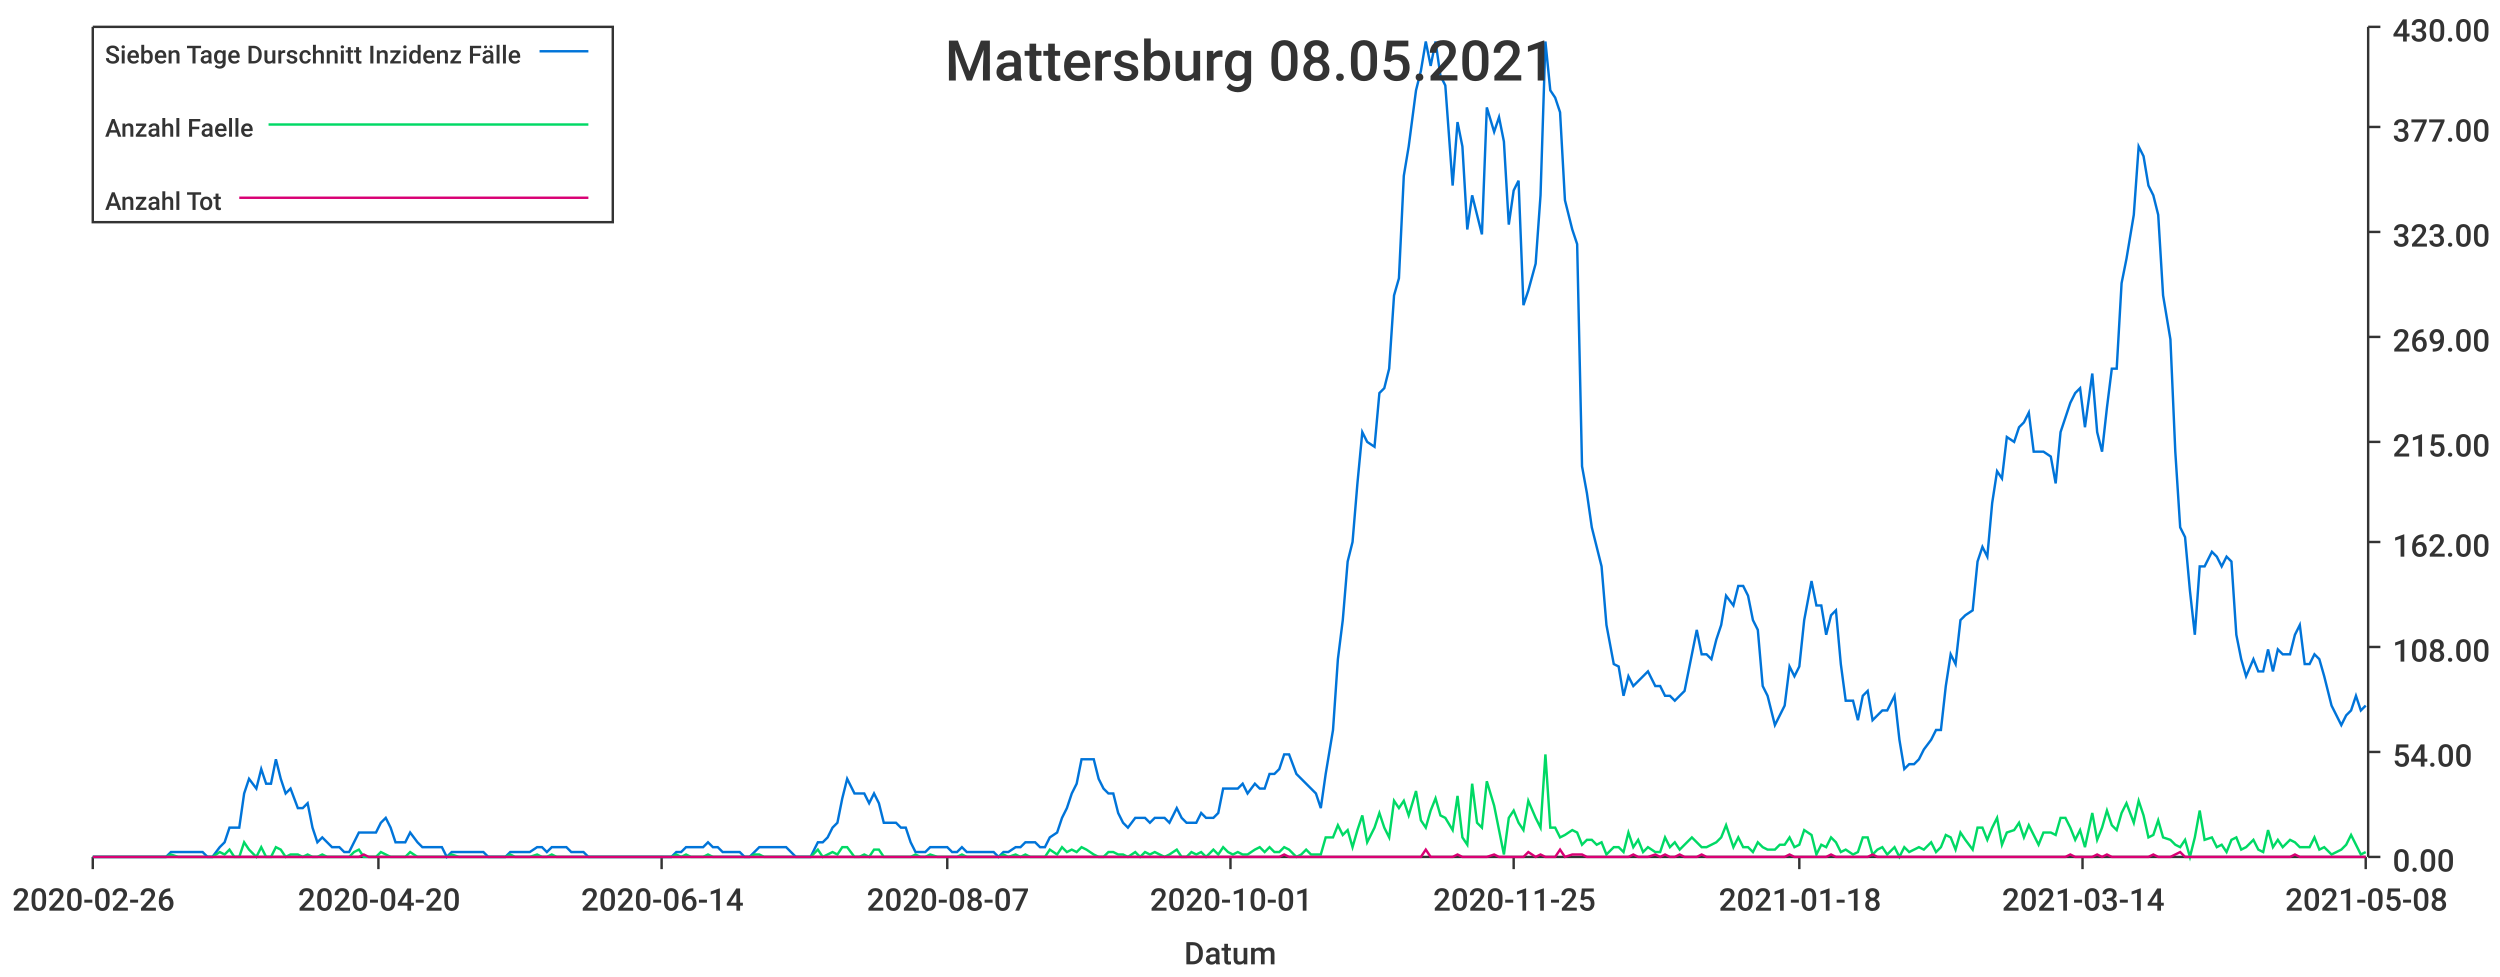
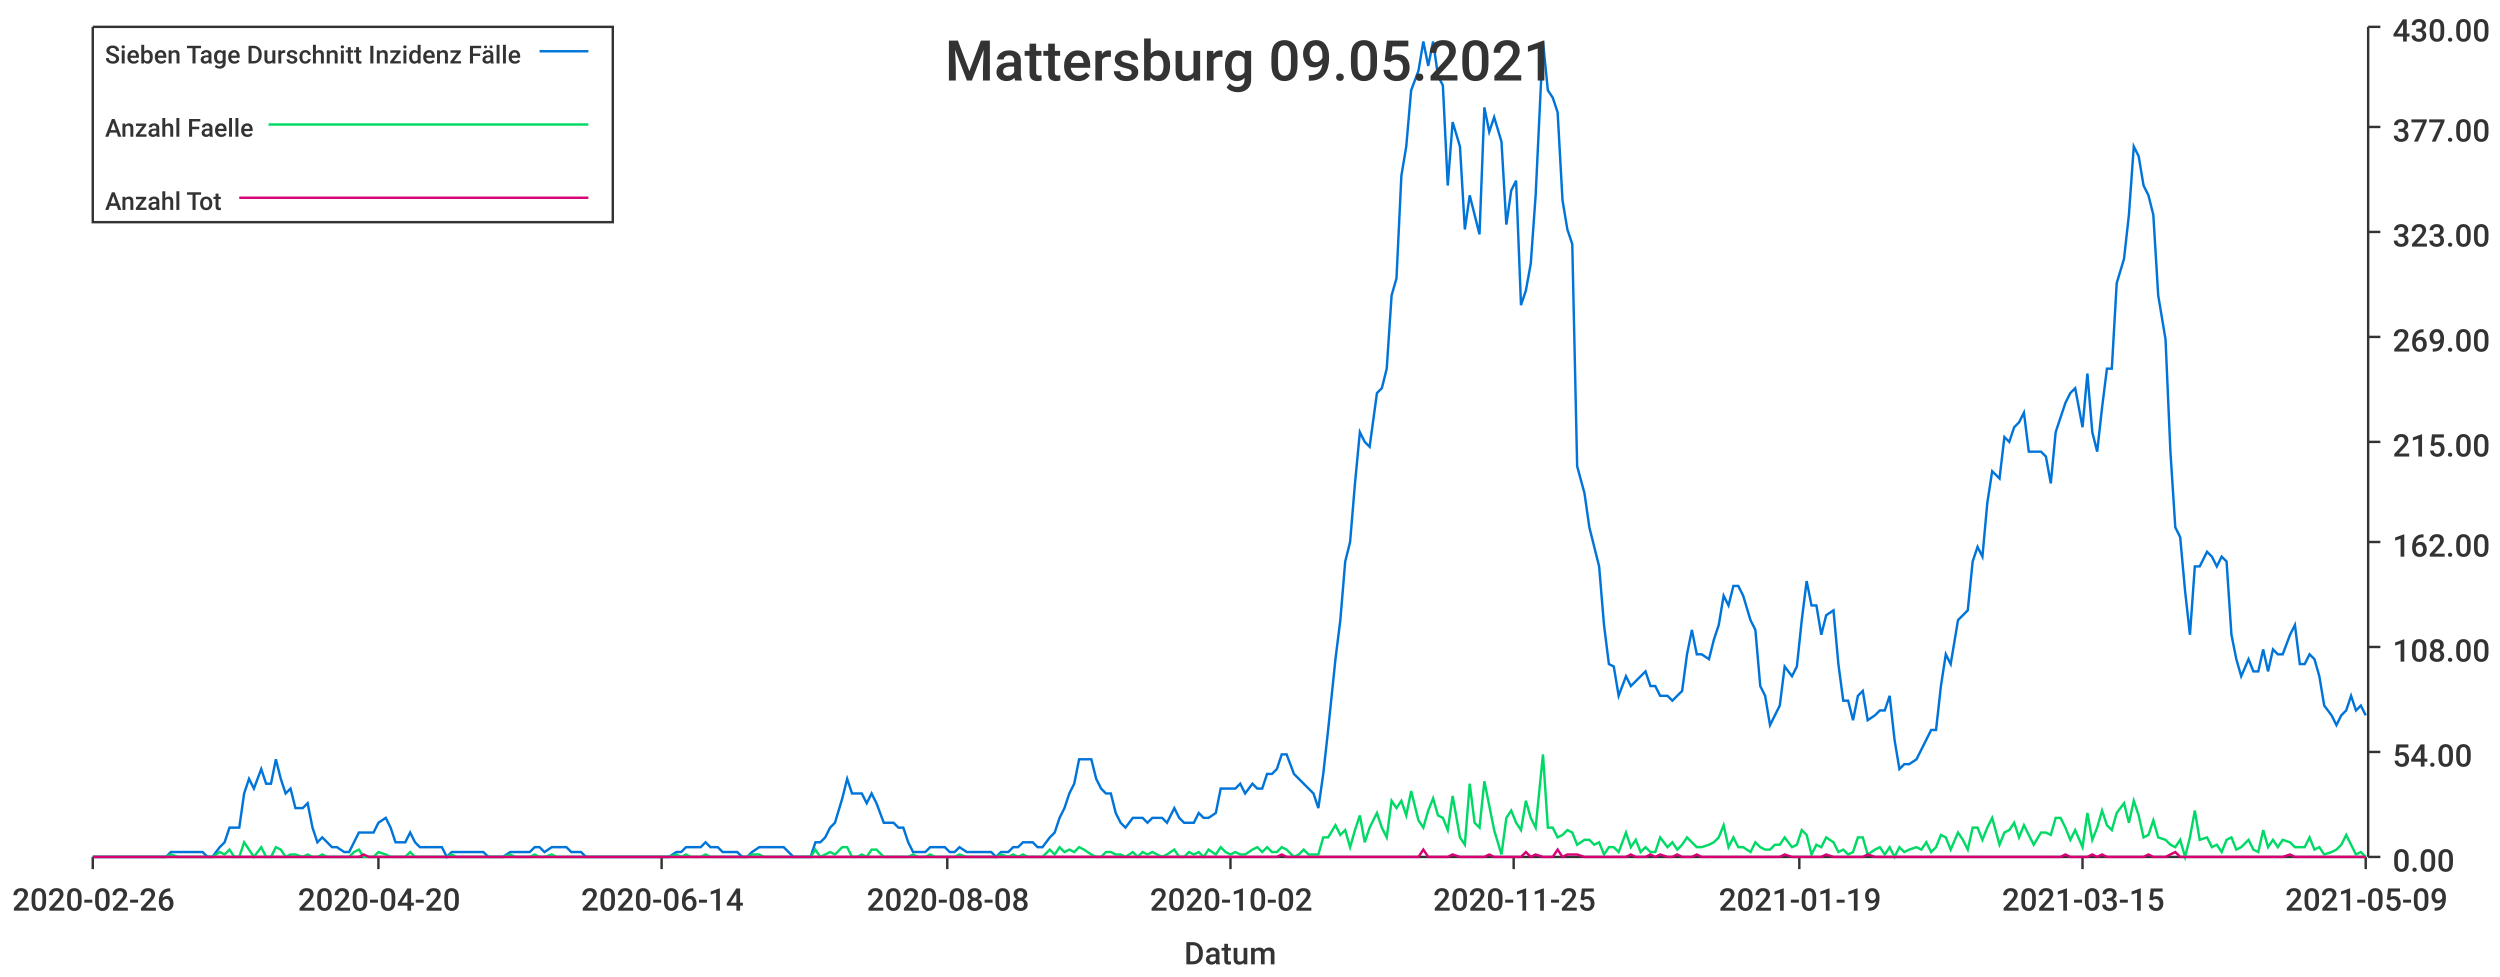
<svg xmlns="http://www.w3.org/2000/svg" width="1024" height="400">\n<path d="M 0 0 L 1024 0 L 1024 400 L 0 400 L 0 0" style="stroke-width:0;stroke:rgba(255,255,255,1.0);fill:rgba(255,255,255,1.0)" />
  <path d="M 38 11 L 969 11 L 969 351 L 38 351 L 38 11" style="stroke-width:0;stroke:rgba(255,255,255,1.0);fill:rgba(255,255,255,1.0)" />
  <path d="M 38 351 L 969 351" style="stroke-width:1;stroke:rgba(51,51,51,1.0);fill:none" />
  <path d="M 38 351 L 38 356" style="stroke-width:1;stroke:rgba(51,51,51,1.0);fill:none" />
  <text x="5" y="373" style="stroke-width:0;stroke:none;fill:rgba(51,51,51,1.0);font-size:12.8px;font-family:'Roboto Medium',sans-serif">2020-02-26</text>
  <path d="M 155 351 L 155 356" style="stroke-width:1;stroke:rgba(51,51,51,1.0);fill:none" />
  <text x="122" y="373" style="stroke-width:0;stroke:none;fill:rgba(51,51,51,1.0);font-size:12.8px;font-family:'Roboto Medium',sans-serif">2020-04-20</text>
  <path d="M 271 351 L 271 356" style="stroke-width:1;stroke:rgba(51,51,51,1.0);fill:none" />
  <text x="238" y="373" style="stroke-width:0;stroke:none;fill:rgba(51,51,51,1.0);font-size:12.8px;font-family:'Roboto Medium',sans-serif">2020-06-14</text>
  <path d="M 388 351 L 388 356" style="stroke-width:1;stroke:rgba(51,51,51,1.0);fill:none" />
-   <text x="355" y="373" style="stroke-width:0;stroke:none;fill:rgba(51,51,51,1.0);font-size:12.8px;font-family:'Roboto Medium',sans-serif">2020-08-07</text>
+   <text x="355" y="373" style="stroke-width:0;stroke:none;fill:rgba(51,51,51,1.0);font-size:12.8px;font-family:'Roboto Medium',sans-serif">2020-08-08</text>
  <path d="M 504 351 L 504 356" style="stroke-width:1;stroke:rgba(51,51,51,1.0);fill:none" />
-   <text x="471" y="373" style="stroke-width:0;stroke:none;fill:rgba(51,51,51,1.0);font-size:12.8px;font-family:'Roboto Medium',sans-serif">2020-10-01</text>
+   <text x="471" y="373" style="stroke-width:0;stroke:none;fill:rgba(51,51,51,1.0);font-size:12.8px;font-family:'Roboto Medium',sans-serif">2020-10-02</text>
  <path d="M 620 351 L 620 356" style="stroke-width:1;stroke:rgba(51,51,51,1.0);fill:none" />
  <text x="587" y="373" style="stroke-width:0;stroke:none;fill:rgba(51,51,51,1.0);font-size:12.8px;font-family:'Roboto Medium',sans-serif">2020-11-25</text>
  <path d="M 737 351 L 737 356" style="stroke-width:1;stroke:rgba(51,51,51,1.0);fill:none" />
-   <text x="704" y="373" style="stroke-width:0;stroke:none;fill:rgba(51,51,51,1.0);font-size:12.8px;font-family:'Roboto Medium',sans-serif">2021-01-18</text>
+   <text x="704" y="373" style="stroke-width:0;stroke:none;fill:rgba(51,51,51,1.0);font-size:12.8px;font-family:'Roboto Medium',sans-serif">2021-01-19</text>
  <path d="M 853 351 L 853 356" style="stroke-width:1;stroke:rgba(51,51,51,1.0);fill:none" />
-   <text x="820" y="373" style="stroke-width:0;stroke:none;fill:rgba(51,51,51,1.0);font-size:12.8px;font-family:'Roboto Medium',sans-serif">2021-03-14</text>
+   <text x="820" y="373" style="stroke-width:0;stroke:none;fill:rgba(51,51,51,1.0);font-size:12.8px;font-family:'Roboto Medium',sans-serif">2021-03-15</text>
  <path d="M 969 351 L 969 356" style="stroke-width:1;stroke:rgba(51,51,51,1.0);fill:none" />
-   <text x="936" y="373" style="stroke-width:0;stroke:none;fill:rgba(51,51,51,1.0);font-size:12.8px;font-family:'Roboto Medium',sans-serif">2021-05-08</text>
+   <text x="936" y="373" style="stroke-width:0;stroke:none;fill:rgba(51,51,51,1.0);font-size:12.8px;font-family:'Roboto Medium',sans-serif">2021-05-09</text>
  <text x="485" y="395" style="stroke-width:0;stroke:none;fill:rgba(51,51,51,1.0);font-size:12.8px;font-family:'Roboto Medium',sans-serif">Datum</text>
  <path d="M 970 351 L 970 11" style="stroke-width:1;stroke:rgba(51,51,51,1.0);fill:none" />
  <path d="M 970 351 L 975 351" style="stroke-width:1;stroke:rgba(51,51,51,1.0);fill:none" />
  <text x="980" y="357" style="stroke-width:0;stroke:none;fill:rgba(51,51,51,1.0);font-size:12.8px;font-family:'Roboto Medium',sans-serif">0.00</text>
  <path d="M 970 308 L 975 308" style="stroke-width:1;stroke:rgba(51,51,51,1.0);fill:none" />
  <text x="980" y="314" style="stroke-width:0;stroke:none;fill:rgba(51,51,51,1.0);font-size:12.8px;font-family:'Roboto Medium',sans-serif">54.00</text>
  <path d="M 970 265 L 975 265" style="stroke-width:1;stroke:rgba(51,51,51,1.0);fill:none" />
  <text x="980" y="271" style="stroke-width:0;stroke:none;fill:rgba(51,51,51,1.0);font-size:12.8px;font-family:'Roboto Medium',sans-serif">108.00</text>
  <path d="M 970 222 L 975 222" style="stroke-width:1;stroke:rgba(51,51,51,1.0);fill:none" />
  <text x="980" y="228" style="stroke-width:0;stroke:none;fill:rgba(51,51,51,1.0);font-size:12.8px;font-family:'Roboto Medium',sans-serif">162.00</text>
  <path d="M 970 181 L 975 181" style="stroke-width:1;stroke:rgba(51,51,51,1.0);fill:none" />
  <text x="980" y="187" style="stroke-width:0;stroke:none;fill:rgba(51,51,51,1.0);font-size:12.8px;font-family:'Roboto Medium',sans-serif">215.00</text>
  <path d="M 970 138 L 975 138" style="stroke-width:1;stroke:rgba(51,51,51,1.0);fill:none" />
  <text x="980" y="144" style="stroke-width:0;stroke:none;fill:rgba(51,51,51,1.0);font-size:12.8px;font-family:'Roboto Medium',sans-serif">269.00</text>
  <path d="M 970 95 L 975 95" style="stroke-width:1;stroke:rgba(51,51,51,1.0);fill:none" />
  <text x="980" y="101" style="stroke-width:0;stroke:none;fill:rgba(51,51,51,1.0);font-size:12.8px;font-family:'Roboto Medium',sans-serif">323.00</text>
  <path d="M 970 52 L 975 52" style="stroke-width:1;stroke:rgba(51,51,51,1.0);fill:none" />
  <text x="980" y="58" style="stroke-width:0;stroke:none;fill:rgba(51,51,51,1.0);font-size:12.8px;font-family:'Roboto Medium',sans-serif">377.00</text>
  <path d="M 970 11 L 975 11" style="stroke-width:1;stroke:rgba(51,51,51,1.0);fill:none" />
  <text x="980" y="17" style="stroke-width:0;stroke:none;fill:rgba(51,51,51,1.0);font-size:12.8px;font-family:'Roboto Medium',sans-serif">430.00</text>
-   <path d="M 38 351 L 41 351 L 43 351 L 45 351 L 47 351 L 49 351 L 51 351 L 53 351 L 56 351 L 58 351 L 60 351 L 62 351 L 64 351 L 66 351 L 68 351 L 70 349 L 73 349 L 75 349 L 77 349 L 79 349 L 81 349 L 83 349 L 85 351 L 87 351 L 90 347 L 92 345 L 94 339 L 96 339 L 98 339 L 100 325 L 102 319 L 105 323 L 107 315 L 109 321 L 111 321 L 113 311 L 115 319 L 117 325 L 119 323 L 122 331 L 124 331 L 126 329 L 128 339 L 130 345 L 132 343 L 134 345 L 136 347 L 139 347 L 141 349 L 143 349 L 145 345 L 147 341 L 149 341 L 151 341 L 154 341 L 156 337 L 158 335 L 160 339 L 162 345 L 164 345 L 166 345 L 168 341 L 171 345 L 173 347 L 175 347 L 177 347 L 179 347 L 181 347 L 183 351 L 185 349 L 188 349 L 190 349 L 192 349 L 194 349 L 196 349 L 198 349 L 200 351 L 203 351 L 205 351 L 207 351 L 209 349 L 211 349 L 213 349 L 215 349 L 217 349 L 220 347 L 222 347 L 224 349 L 226 347 L 228 347 L 230 347 L 232 347 L 234 349 L 237 349 L 239 349 L 241 351 L 243 351 L 245 351 L 247 351 L 249 351 L 252 351 L 254 351 L 256 351 L 258 351 L 260 351 L 262 351 L 264 351 L 266 351 L 269 351 L 271 351 L 273 351 L 275 351 L 277 349 L 279 349 L 281 347 L 283 347 L 286 347 L 288 347 L 290 345 L 292 347 L 294 347 L 296 349 L 298 349 L 301 349 L 303 349 L 305 351 L 307 351 L 309 349 L 311 347 L 313 347 L 315 347 L 318 347 L 320 347 L 322 347 L 324 349 L 326 351 L 328 351 L 330 351 L 332 351 L 335 345 L 337 345 L 339 343 L 341 339 L 343 337 L 345 327 L 347 319 L 350 325 L 352 325 L 354 325 L 356 329 L 358 325 L 360 329 L 362 337 L 364 337 L 367 337 L 369 339 L 371 339 L 373 345 L 375 349 L 377 349 L 379 349 L 381 347 L 384 347 L 386 347 L 388 347 L 390 349 L 392 349 L 394 347 L 396 349 L 399 349 L 401 349 L 403 349 L 405 349 L 407 349 L 409 351 L 411 349 L 413 349 L 416 347 L 418 347 L 420 345 L 422 345 L 424 345 L 426 347 L 428 347 L 430 343 L 433 341 L 435 335 L 437 331 L 439 325 L 441 321 L 443 311 L 445 311 L 448 311 L 450 319 L 452 323 L 454 325 L 456 325 L 458 333 L 460 337 L 462 339 L 465 335 L 467 335 L 469 335 L 471 337 L 473 335 L 475 335 L 477 335 L 479 337 L 482 331 L 484 335 L 486 337 L 488 337 L 490 337 L 492 333 L 494 335 L 497 335 L 499 333 L 501 323 L 503 323 L 505 323 L 507 323 L 509 321 L 511 325 L 514 321 L 516 323 L 518 323 L 520 317 L 522 317 L 524 315 L 526 309 L 528 309 L 531 317 L 533 319 L 535 321 L 537 323 L 539 325 L 541 331 L 543 317 L 546 299 L 548 270 L 550 254 L 552 230 L 554 222 L 556 198 L 558 177 L 560 181 L 563 183 L 565 161 L 567 159 L 569 151 L 571 121 L 573 114 L 575 72 L 577 60 L 580 37 L 582 29 L 584 17 L 586 27 L 588 17 L 590 31 L 592 35 L 595 76 L 597 50 L 599 60 L 601 94 L 603 80 L 605 88 L 607 96 L 609 44 L 612 54 L 614 48 L 616 58 L 618 92 L 620 78 L 622 74 L 624 125 L 626 119 L 629 108 L 631 80 L 633 17 L 635 37 L 637 40 L 639 46 L 641 82 L 644 94 L 646 100 L 648 191 L 650 202 L 652 216 L 654 224 L 656 232 L 658 256 L 661 272 L 663 273 L 665 285 L 667 277 L 669 281 L 671 279 L 673 277 L 675 275 L 678 281 L 680 281 L 682 285 L 684 285 L 686 287 L 688 285 L 690 283 L 693 268 L 695 258 L 697 268 L 699 268 L 701 270 L 703 262 L 705 256 L 707 244 L 710 248 L 712 240 L 714 240 L 716 244 L 718 254 L 720 258 L 722 281 L 724 285 L 727 297 L 729 293 L 731 289 L 733 273 L 735 277 L 737 273 L 739 254 L 742 238 L 744 248 L 746 248 L 748 260 L 750 252 L 752 250 L 754 272 L 756 287 L 759 287 L 761 295 L 763 285 L 765 283 L 767 295 L 769 293 L 771 291 L 773 291 L 776 285 L 778 303 L 780 315 L 782 313 L 784 313 L 786 311 L 788 307 L 791 303 L 793 299 L 795 299 L 797 281 L 799 268 L 801 272 L 803 254 L 805 252 L 808 250 L 810 230 L 812 224 L 814 228 L 816 206 L 818 193 L 820 196 L 822 179 L 825 181 L 827 175 L 829 173 L 831 169 L 833 185 L 835 185 L 837 185 L 840 187 L 842 198 L 844 177 L 846 171 L 848 165 L 850 161 L 852 159 L 854 175 L 857 153 L 859 177 L 861 185 L 863 167 L 865 151 L 867 151 L 869 116 L 871 106 L 874 88 L 876 60 L 878 64 L 880 76 L 882 80 L 884 88 L 886 121 L 889 139 L 891 185 L 893 216 L 895 220 L 897 242 L 899 260 L 901 232 L 903 232 L 906 226 L 908 228 L 910 232 L 912 228 L 914 230 L 916 260 L 918 270 L 920 277 L 923 270 L 925 275 L 927 275 L 929 266 L 931 275 L 933 266 L 935 268 L 938 268 L 940 260 L 942 256 L 944 272 L 946 272 L 948 268 L 950 270 L 952 277 L 955 289 L 957 293 L 959 297 L 961 293 L 963 291 L 965 285 L 967 291 L 969 289" style="stroke-width:1;stroke:rgba(0,116,217,1.0);fill:none" />
-   <path d="M 38 351 L 41 351 L 43 351 L 45 351 L 47 351 L 49 351 L 51 351 L 53 351 L 56 351 L 58 351 L 60 351 L 62 351 L 64 351 L 66 351 L 68 351 L 70 350 L 73 351 L 75 351 L 77 351 L 79 351 L 81 351 L 83 351 L 85 351 L 87 351 L 90 349 L 92 350 L 94 348 L 96 351 L 98 351 L 100 345 L 102 348 L 105 351 L 107 347 L 109 351 L 111 351 L 113 347 L 115 348 L 117 351 L 119 350 L 122 350 L 124 351 L 126 350 L 128 351 L 130 351 L 132 350 L 134 351 L 136 351 L 139 351 L 141 351 L 143 351 L 145 349 L 147 348 L 149 351 L 151 351 L 154 351 L 156 349 L 158 350 L 160 351 L 162 351 L 164 351 L 166 351 L 168 349 L 171 351 L 173 351 L 175 351 L 177 351 L 179 351 L 181 351 L 183 351 L 185 350 L 188 351 L 190 351 L 192 351 L 194 351 L 196 351 L 198 351 L 200 351 L 203 351 L 205 351 L 207 351 L 209 350 L 211 351 L 213 351 L 215 351 L 217 351 L 220 350 L 222 351 L 224 351 L 226 350 L 228 351 L 230 351 L 232 351 L 234 351 L 237 351 L 239 351 L 241 351 L 243 351 L 245 351 L 247 351 L 249 351 L 252 351 L 254 351 L 256 351 L 258 351 L 260 351 L 262 351 L 264 351 L 266 351 L 269 351 L 271 351 L 273 351 L 275 351 L 277 350 L 279 351 L 281 350 L 283 351 L 286 351 L 288 351 L 290 350 L 292 351 L 294 351 L 296 351 L 298 351 L 301 351 L 303 351 L 305 351 L 307 351 L 309 350 L 311 350 L 313 351 L 315 351 L 318 351 L 320 351 L 322 351 L 324 351 L 326 351 L 328 351 L 330 351 L 332 351 L 335 348 L 337 351 L 339 350 L 341 349 L 343 350 L 345 347 L 347 347 L 350 351 L 352 351 L 354 350 L 356 351 L 358 348 L 360 348 L 362 351 L 364 351 L 367 351 L 369 351 L 371 351 L 373 351 L 375 350 L 377 351 L 379 351 L 381 350 L 384 351 L 386 351 L 388 351 L 390 351 L 392 351 L 394 350 L 396 351 L 399 351 L 401 351 L 403 351 L 405 351 L 407 351 L 409 351 L 411 350 L 413 351 L 416 350 L 418 351 L 420 350 L 422 351 L 424 351 L 426 351 L 428 351 L 430 348 L 433 350 L 435 347 L 437 349 L 439 348 L 441 349 L 443 347 L 445 348 L 448 350 L 450 351 L 452 351 L 454 349 L 456 349 L 458 350 L 460 350 L 462 351 L 465 349 L 467 351 L 469 349 L 471 350 L 473 349 L 475 350 L 477 351 L 479 350 L 482 348 L 484 351 L 486 351 L 488 349 L 490 350 L 492 349 L 494 351 L 497 348 L 499 350 L 501 347 L 503 349 L 505 350 L 507 349 L 509 350 L 511 350 L 514 348 L 516 347 L 518 349 L 520 347 L 522 349 L 524 349 L 526 347 L 528 348 L 531 351 L 533 350 L 535 348 L 537 350 L 539 350 L 541 350 L 543 343 L 546 343 L 548 338 L 550 342 L 552 340 L 554 347 L 556 340 L 558 334 L 560 345 L 563 339 L 565 333 L 567 339 L 569 343 L 571 328 L 573 331 L 575 328 L 577 334 L 580 324 L 582 336 L 584 339 L 586 332 L 588 327 L 590 334 L 592 335 L 595 340 L 597 326 L 599 343 L 601 346 L 603 321 L 605 337 L 607 339 L 609 320 L 612 330 L 614 340 L 616 350 L 618 335 L 620 332 L 622 337 L 624 340 L 626 328 L 629 335 L 631 339 L 633 309 L 635 339 L 637 339 L 639 343 L 641 342 L 644 340 L 646 341 L 648 346 L 650 344 L 652 344 L 654 346 L 656 345 L 658 350 L 661 347 L 663 347 L 665 349 L 667 341 L 669 347 L 671 344 L 673 349 L 675 347 L 678 349 L 680 349 L 682 343 L 684 347 L 686 345 L 688 348 L 690 346 L 693 343 L 695 345 L 697 347 L 699 347 L 701 346 L 703 345 L 705 343 L 707 338 L 710 347 L 712 343 L 714 347 L 716 347 L 718 349 L 720 345 L 722 347 L 724 348 L 727 348 L 729 346 L 731 346 L 733 343 L 735 347 L 737 346 L 739 340 L 742 342 L 744 350 L 746 346 L 748 347 L 750 343 L 752 345 L 754 349 L 756 348 L 759 350 L 761 349 L 763 343 L 765 343 L 767 350 L 769 348 L 771 347 L 773 350 L 776 347 L 778 351 L 780 347 L 782 349 L 784 348 L 786 347 L 788 348 L 791 345 L 793 349 L 795 347 L 797 342 L 799 343 L 801 348 L 803 341 L 805 344 L 808 348 L 810 339 L 812 339 L 814 344 L 816 339 L 818 335 L 820 346 L 822 341 L 825 340 L 827 337 L 829 343 L 831 338 L 833 342 L 835 346 L 837 341 L 840 341 L 842 342 L 844 335 L 846 335 L 848 339 L 850 344 L 852 340 L 854 347 L 857 333 L 859 344 L 861 339 L 863 332 L 865 338 L 867 340 L 869 333 L 871 329 L 874 337 L 876 328 L 878 334 L 880 343 L 882 342 L 884 336 L 886 343 L 889 344 L 891 346 L 893 347 L 895 344 L 897 351 L 899 343 L 901 332 L 903 344 L 906 343 L 908 347 L 910 346 L 912 349 L 914 344 L 916 343 L 918 348 L 920 347 L 923 344 L 925 348 L 927 349 L 929 340 L 931 347 L 933 344 L 935 347 L 938 344 L 940 345 L 942 347 L 944 347 L 946 347 L 948 343 L 950 348 L 952 347 L 955 350 L 957 349 L 959 348 L 961 346 L 963 342 L 965 346 L 967 350 L 969 349" style="stroke-width:1;stroke:rgba(0,217,101,1.0);fill:none" />
-   <path d="M 38 351 L 41 351 L 43 351 L 45 351 L 47 351 L 49 351 L 51 351 L 53 351 L 56 351 L 58 351 L 60 351 L 62 351 L 64 351 L 66 351 L 68 351 L 70 351 L 73 351 L 75 351 L 77 351 L 79 351 L 81 351 L 83 351 L 85 351 L 87 351 L 90 351 L 92 351 L 94 351 L 96 351 L 98 351 L 100 351 L 102 351 L 105 351 L 107 351 L 109 351 L 111 351 L 113 351 L 115 351 L 117 351 L 119 351 L 122 351 L 124 351 L 126 351 L 128 351 L 130 351 L 132 351 L 134 351 L 136 351 L 139 351 L 141 351 L 143 351 L 145 351 L 147 351 L 149 350 L 151 351 L 154 351 L 156 351 L 158 351 L 160 351 L 162 351 L 164 351 L 166 351 L 168 351 L 171 351 L 173 351 L 175 351 L 177 351 L 179 351 L 181 351 L 183 351 L 185 351 L 188 351 L 190 351 L 192 351 L 194 351 L 196 351 L 198 351 L 200 351 L 203 351 L 205 351 L 207 351 L 209 351 L 211 351 L 213 351 L 215 351 L 217 351 L 220 351 L 222 351 L 224 351 L 226 351 L 228 351 L 230 351 L 232 351 L 234 351 L 237 351 L 239 351 L 241 351 L 243 351 L 245 351 L 247 351 L 249 351 L 252 351 L 254 351 L 256 351 L 258 351 L 260 351 L 262 351 L 264 351 L 266 351 L 269 351 L 271 351 L 273 351 L 275 351 L 277 351 L 279 351 L 281 351 L 283 351 L 286 351 L 288 351 L 290 351 L 292 351 L 294 351 L 296 351 L 298 351 L 301 351 L 303 351 L 305 351 L 307 351 L 309 351 L 311 351 L 313 351 L 315 351 L 318 351 L 320 351 L 322 351 L 324 351 L 326 351 L 328 351 L 330 351 L 332 351 L 335 351 L 337 351 L 339 351 L 341 351 L 343 351 L 345 351 L 347 351 L 350 351 L 352 351 L 354 351 L 356 351 L 358 351 L 360 351 L 362 351 L 364 351 L 367 351 L 369 351 L 371 351 L 373 351 L 375 351 L 377 351 L 379 351 L 381 351 L 384 351 L 386 351 L 388 351 L 390 351 L 392 351 L 394 351 L 396 351 L 399 351 L 401 351 L 403 351 L 405 351 L 407 351 L 409 351 L 411 351 L 413 351 L 416 351 L 418 351 L 420 351 L 422 351 L 424 351 L 426 351 L 428 351 L 430 351 L 433 351 L 435 351 L 437 351 L 439 351 L 441 351 L 443 351 L 445 351 L 448 351 L 450 351 L 452 351 L 454 351 L 456 351 L 458 351 L 460 351 L 462 351 L 465 351 L 467 351 L 469 351 L 471 351 L 473 351 L 475 351 L 477 351 L 479 351 L 482 351 L 484 351 L 486 351 L 488 351 L 490 351 L 492 351 L 494 351 L 497 351 L 499 351 L 501 351 L 503 351 L 505 351 L 507 351 L 509 351 L 511 351 L 514 351 L 516 351 L 518 351 L 520 351 L 522 351 L 524 351 L 526 350 L 528 351 L 531 351 L 533 351 L 535 351 L 537 351 L 539 351 L 541 351 L 543 351 L 546 351 L 548 351 L 550 351 L 552 351 L 554 351 L 556 351 L 558 351 L 560 351 L 563 351 L 565 351 L 567 351 L 569 351 L 571 351 L 573 351 L 575 351 L 577 351 L 580 351 L 582 351 L 584 348 L 586 351 L 588 351 L 590 351 L 592 351 L 595 351 L 597 350 L 599 351 L 601 351 L 603 351 L 605 351 L 607 351 L 609 351 L 612 350 L 614 351 L 616 351 L 618 351 L 620 351 L 622 351 L 624 351 L 626 349 L 629 351 L 631 350 L 633 351 L 635 351 L 637 351 L 639 348 L 641 351 L 644 350 L 646 350 L 648 350 L 650 351 L 652 351 L 654 351 L 656 351 L 658 351 L 661 351 L 663 351 L 665 351 L 667 351 L 669 350 L 671 351 L 673 351 L 675 351 L 678 350 L 680 351 L 682 350 L 684 351 L 686 351 L 688 350 L 690 351 L 693 351 L 695 351 L 697 350 L 699 351 L 701 351 L 703 351 L 705 351 L 707 351 L 710 351 L 712 351 L 714 351 L 716 351 L 718 351 L 720 351 L 722 351 L 724 351 L 727 351 L 729 351 L 731 351 L 733 350 L 735 351 L 737 351 L 739 351 L 742 351 L 744 351 L 746 351 L 748 351 L 750 350 L 752 351 L 754 351 L 756 351 L 759 351 L 761 351 L 763 351 L 765 351 L 767 350 L 769 351 L 771 351 L 773 351 L 776 351 L 778 351 L 780 351 L 782 351 L 784 351 L 786 351 L 788 351 L 791 351 L 793 351 L 795 351 L 797 351 L 799 351 L 801 351 L 803 351 L 805 351 L 808 351 L 810 351 L 812 351 L 814 351 L 816 351 L 818 351 L 820 351 L 822 351 L 825 351 L 827 351 L 829 351 L 831 351 L 833 351 L 835 351 L 837 351 L 840 351 L 842 351 L 844 351 L 846 351 L 848 350 L 850 351 L 852 351 L 854 351 L 857 351 L 859 350 L 861 351 L 863 350 L 865 351 L 867 351 L 869 351 L 871 351 L 874 351 L 876 351 L 878 351 L 880 351 L 882 350 L 884 351 L 886 351 L 889 351 L 891 350 L 893 349 L 895 351 L 897 351 L 899 351 L 901 351 L 903 351 L 906 351 L 908 351 L 910 351 L 912 351 L 914 351 L 916 351 L 918 351 L 920 351 L 923 351 L 925 351 L 927 351 L 929 351 L 931 351 L 933 351 L 935 351 L 938 351 L 940 350 L 942 351 L 944 351 L 946 351 L 948 351 L 950 351 L 952 351 L 955 351 L 957 351 L 959 351 L 961 351 L 963 351 L 965 351 L 967 351 L 969 351" style="stroke-width:1;stroke:rgba(217,0,116,1.0);fill:none" />
-   <text x="387" y="33" style="stroke-width:0;stroke:none;fill:rgba(51,51,51,1.0);font-size:23.0px;font-family:'Roboto Medium',sans-serif">Mattersburg 08.05.2021</text>
+   <path d="M 38 351 L 41 351 L 43 351 L 45 351 L 47 351 L 49 351 L 51 351 L 53 351 L 56 351 L 58 351 L 60 351 L 62 351 L 64 351 L 66 351 L 68 351 L 70 349 L 73 349 L 75 349 L 77 349 L 79 349 L 81 349 L 83 349 L 85 351 L 87 351 L 90 347 L 92 345 L 94 339 L 96 339 L 98 339 L 100 325 L 102 319 L 104 323 L 107 315 L 109 321 L 111 321 L 113 311 L 115 319 L 117 325 L 119 323 L 121 331 L 124 331 L 126 329 L 128 339 L 130 345 L 132 343 L 134 345 L 136 347 L 138 347 L 141 349 L 143 349 L 145 345 L 147 341 L 149 341 L 151 341 L 153 341 L 155 337 L 158 335 L 160 339 L 162 345 L 164 345 L 166 345 L 168 341 L 170 345 L 172 347 L 175 347 L 177 347 L 179 347 L 181 347 L 183 351 L 185 349 L 187 349 L 189 349 L 192 349 L 194 349 L 196 349 L 198 349 L 200 351 L 202 351 L 204 351 L 206 351 L 209 349 L 211 349 L 213 349 L 215 349 L 217 349 L 219 347 L 221 347 L 223 349 L 226 347 L 228 347 L 230 347 L 232 347 L 234 349 L 236 349 L 238 349 L 240 351 L 243 351 L 245 351 L 247 351 L 249 351 L 251 351 L 253 351 L 255 351 L 257 351 L 260 351 L 262 351 L 264 351 L 266 351 L 268 351 L 270 351 L 272 351 L 274 351 L 277 349 L 279 349 L 281 347 L 283 347 L 285 347 L 287 347 L 289 345 L 291 347 L 294 347 L 296 349 L 298 349 L 300 349 L 302 349 L 304 351 L 306 351 L 308 349 L 311 347 L 313 347 L 315 347 L 317 347 L 319 347 L 321 347 L 323 349 L 325 351 L 328 351 L 330 351 L 332 351 L 334 345 L 336 345 L 338 343 L 340 339 L 342 337 L 345 327 L 347 319 L 349 325 L 351 325 L 353 325 L 355 329 L 357 325 L 359 329 L 362 337 L 364 337 L 366 337 L 368 339 L 370 339 L 372 345 L 374 349 L 376 349 L 379 349 L 381 347 L 383 347 L 385 347 L 387 347 L 389 349 L 391 349 L 393 347 L 396 349 L 398 349 L 400 349 L 402 349 L 404 349 L 406 349 L 408 351 L 410 349 L 413 349 L 415 347 L 417 347 L 419 345 L 421 345 L 423 345 L 425 347 L 427 347 L 430 343 L 432 341 L 434 335 L 436 331 L 438 325 L 440 321 L 442 311 L 444 311 L 447 311 L 449 319 L 451 323 L 453 325 L 455 325 L 457 333 L 459 337 L 461 339 L 464 335 L 466 335 L 468 335 L 470 337 L 472 335 L 474 335 L 476 335 L 478 337 L 481 331 L 483 335 L 485 337 L 487 337 L 489 337 L 491 333 L 493 335 L 495 335 L 498 333 L 500 323 L 502 323 L 504 323 L 506 323 L 508 321 L 510 325 L 513 321 L 515 323 L 517 323 L 519 317 L 521 317 L 523 315 L 525 309 L 527 309 L 530 317 L 532 319 L 534 321 L 536 323 L 538 325 L 540 331 L 542 317 L 544 299 L 547 270 L 549 254 L 551 230 L 553 222 L 555 198 L 557 177 L 559 181 L 561 183 L 564 161 L 566 159 L 568 151 L 570 121 L 572 114 L 574 72 L 576 60 L 578 37 L 581 29 L 583 17 L 585 27 L 587 17 L 589 31 L 591 35 L 593 76 L 595 50 L 598 60 L 600 94 L 602 80 L 604 88 L 606 96 L 608 44 L 610 54 L 612 48 L 615 58 L 617 92 L 619 78 L 621 74 L 623 125 L 625 119 L 627 108 L 629 80 L 632 17 L 634 37 L 636 40 L 638 46 L 640 82 L 642 94 L 644 100 L 646 191 L 649 202 L 651 216 L 653 224 L 655 232 L 657 256 L 659 272 L 661 273 L 663 285 L 666 277 L 668 281 L 670 279 L 672 277 L 674 275 L 676 281 L 678 281 L 680 285 L 683 285 L 685 287 L 687 285 L 689 283 L 691 268 L 693 258 L 695 268 L 697 268 L 700 270 L 702 262 L 704 256 L 706 244 L 708 248 L 710 240 L 712 240 L 714 244 L 717 254 L 719 258 L 721 281 L 723 285 L 725 297 L 727 293 L 729 289 L 731 273 L 734 277 L 736 273 L 738 254 L 740 238 L 742 248 L 744 248 L 746 260 L 748 252 L 751 250 L 753 272 L 755 287 L 757 287 L 759 295 L 761 285 L 763 283 L 765 295 L 768 293 L 770 291 L 772 291 L 774 285 L 776 303 L 778 315 L 780 313 L 782 313 L 785 311 L 787 307 L 789 303 L 791 299 L 793 299 L 795 281 L 797 268 L 799 272 L 802 254 L 804 252 L 806 250 L 808 230 L 810 224 L 812 228 L 814 206 L 816 193 L 819 196 L 821 179 L 823 181 L 825 175 L 827 173 L 829 169 L 831 185 L 833 185 L 836 185 L 838 187 L 840 198 L 842 177 L 844 171 L 846 165 L 848 161 L 850 159 L 853 175 L 855 153 L 857 177 L 859 185 L 861 167 L 863 151 L 865 151 L 867 116 L 870 106 L 872 88 L 874 60 L 876 64 L 878 76 L 880 80 L 882 88 L 884 121 L 887 139 L 889 185 L 891 216 L 893 220 L 895 242 L 897 260 L 899 232 L 901 232 L 904 226 L 906 228 L 908 232 L 910 228 L 912 230 L 914 260 L 916 270 L 918 277 L 921 270 L 923 275 L 925 275 L 927 266 L 929 275 L 931 266 L 933 268 L 935 268 L 938 260 L 940 256 L 942 272 L 944 272 L 946 268 L 948 270 L 950 277 L 952 289 L 955 293 L 957 297 L 959 293 L 961 291 L 963 285 L 965 291 L 967 289 L 969 293" style="stroke-width:1;stroke:rgba(0,116,217,1.0);fill:none" />
+   <path d="M 38 351 L 41 351 L 43 351 L 45 351 L 47 351 L 49 351 L 51 351 L 53 351 L 56 351 L 58 351 L 60 351 L 62 351 L 64 351 L 66 351 L 68 351 L 70 350 L 73 351 L 75 351 L 77 351 L 79 351 L 81 351 L 83 351 L 85 351 L 87 351 L 90 349 L 92 350 L 94 348 L 96 351 L 98 351 L 100 345 L 102 348 L 104 351 L 107 347 L 109 351 L 111 351 L 113 347 L 115 348 L 117 351 L 119 350 L 121 350 L 124 351 L 126 350 L 128 351 L 130 351 L 132 350 L 134 351 L 136 351 L 138 351 L 141 351 L 143 351 L 145 349 L 147 348 L 149 351 L 151 351 L 153 351 L 155 349 L 158 350 L 160 351 L 162 351 L 164 351 L 166 351 L 168 349 L 170 351 L 172 351 L 175 351 L 177 351 L 179 351 L 181 351 L 183 351 L 185 350 L 187 351 L 189 351 L 192 351 L 194 351 L 196 351 L 198 351 L 200 351 L 202 351 L 204 351 L 206 351 L 209 350 L 211 351 L 213 351 L 215 351 L 217 351 L 219 350 L 221 351 L 223 351 L 226 350 L 228 351 L 230 351 L 232 351 L 234 351 L 236 351 L 238 351 L 240 351 L 243 351 L 245 351 L 247 351 L 249 351 L 251 351 L 253 351 L 255 351 L 257 351 L 260 351 L 262 351 L 264 351 L 266 351 L 268 351 L 270 351 L 272 351 L 274 351 L 277 350 L 279 351 L 281 350 L 283 351 L 285 351 L 287 351 L 289 350 L 291 351 L 294 351 L 296 351 L 298 351 L 300 351 L 302 351 L 304 351 L 306 351 L 308 350 L 311 350 L 313 351 L 315 351 L 317 351 L 319 351 L 321 351 L 323 351 L 325 351 L 328 351 L 330 351 L 332 351 L 334 348 L 336 351 L 338 350 L 340 349 L 342 350 L 345 347 L 347 347 L 349 351 L 351 351 L 353 350 L 355 351 L 357 348 L 359 348 L 362 351 L 364 351 L 366 351 L 368 351 L 370 351 L 372 351 L 374 350 L 376 351 L 379 351 L 381 350 L 383 351 L 385 351 L 387 351 L 389 351 L 391 351 L 393 350 L 396 351 L 398 351 L 400 351 L 402 351 L 404 351 L 406 351 L 408 351 L 410 350 L 413 351 L 415 350 L 417 351 L 419 350 L 421 351 L 423 351 L 425 351 L 427 351 L 430 348 L 432 350 L 434 347 L 436 349 L 438 348 L 440 349 L 442 347 L 444 348 L 447 350 L 449 351 L 451 351 L 453 349 L 455 349 L 457 350 L 459 350 L 461 351 L 464 349 L 466 351 L 468 349 L 470 350 L 472 349 L 474 350 L 476 351 L 478 350 L 481 348 L 483 351 L 485 351 L 487 349 L 489 350 L 491 349 L 493 351 L 495 348 L 498 350 L 500 347 L 502 349 L 504 350 L 506 349 L 508 350 L 510 350 L 513 348 L 515 347 L 517 349 L 519 347 L 521 349 L 523 349 L 525 347 L 527 348 L 530 351 L 532 350 L 534 348 L 536 350 L 538 350 L 540 350 L 542 343 L 544 343 L 547 338 L 549 342 L 551 340 L 553 347 L 555 340 L 557 334 L 559 345 L 561 339 L 564 333 L 566 339 L 568 343 L 570 328 L 572 331 L 574 328 L 576 334 L 578 324 L 581 336 L 583 339 L 585 332 L 587 327 L 589 334 L 591 335 L 593 340 L 595 326 L 598 343 L 600 346 L 602 321 L 604 337 L 606 339 L 608 320 L 610 330 L 612 340 L 615 350 L 617 335 L 619 332 L 621 337 L 623 340 L 625 328 L 627 335 L 629 339 L 632 309 L 634 339 L 636 339 L 638 343 L 640 342 L 642 340 L 644 341 L 646 346 L 649 344 L 651 344 L 653 346 L 655 345 L 657 350 L 659 347 L 661 347 L 663 349 L 666 341 L 668 347 L 670 344 L 672 349 L 674 347 L 676 349 L 678 349 L 680 343 L 683 347 L 685 345 L 687 348 L 689 346 L 691 343 L 693 345 L 695 347 L 697 347 L 700 346 L 702 345 L 704 343 L 706 338 L 708 347 L 710 343 L 712 347 L 714 347 L 717 349 L 719 345 L 721 347 L 723 348 L 725 348 L 727 346 L 729 346 L 731 343 L 734 347 L 736 346 L 738 340 L 740 342 L 742 350 L 744 346 L 746 347 L 748 343 L 751 345 L 753 349 L 755 348 L 757 350 L 759 349 L 761 343 L 763 343 L 765 350 L 768 348 L 770 347 L 772 350 L 774 347 L 776 351 L 778 347 L 780 349 L 782 348 L 785 347 L 787 348 L 789 345 L 791 349 L 793 347 L 795 342 L 797 343 L 799 348 L 802 341 L 804 344 L 806 348 L 808 339 L 810 339 L 812 344 L 814 339 L 816 335 L 819 346 L 821 341 L 823 340 L 825 337 L 827 343 L 829 338 L 831 342 L 833 346 L 836 341 L 838 341 L 840 342 L 842 335 L 844 335 L 846 339 L 848 344 L 850 340 L 853 347 L 855 333 L 857 344 L 859 339 L 861 332 L 863 338 L 865 340 L 867 333 L 870 329 L 872 337 L 874 328 L 876 334 L 878 343 L 880 342 L 882 336 L 884 343 L 887 344 L 889 346 L 891 347 L 893 344 L 895 351 L 897 343 L 899 332 L 901 344 L 904 343 L 906 347 L 908 346 L 910 349 L 912 344 L 914 343 L 916 348 L 918 347 L 921 344 L 923 348 L 925 349 L 927 340 L 929 347 L 931 344 L 933 347 L 935 344 L 938 345 L 940 347 L 942 347 L 944 347 L 946 343 L 948 348 L 950 347 L 952 350 L 955 349 L 957 348 L 959 346 L 961 342 L 963 346 L 965 350 L 967 349 L 969 351" style="stroke-width:1;stroke:rgba(0,217,101,1.0);fill:none" />
+   <path d="M 38 351 L 41 351 L 43 351 L 45 351 L 47 351 L 49 351 L 51 351 L 53 351 L 56 351 L 58 351 L 60 351 L 62 351 L 64 351 L 66 351 L 68 351 L 70 351 L 73 351 L 75 351 L 77 351 L 79 351 L 81 351 L 83 351 L 85 351 L 87 351 L 90 351 L 92 351 L 94 351 L 96 351 L 98 351 L 100 351 L 102 351 L 104 351 L 107 351 L 109 351 L 111 351 L 113 351 L 115 351 L 117 351 L 119 351 L 121 351 L 124 351 L 126 351 L 128 351 L 130 351 L 132 351 L 134 351 L 136 351 L 138 351 L 141 351 L 143 351 L 145 351 L 147 351 L 149 350 L 151 351 L 153 351 L 155 351 L 158 351 L 160 351 L 162 351 L 164 351 L 166 351 L 168 351 L 170 351 L 172 351 L 175 351 L 177 351 L 179 351 L 181 351 L 183 351 L 185 351 L 187 351 L 189 351 L 192 351 L 194 351 L 196 351 L 198 351 L 200 351 L 202 351 L 204 351 L 206 351 L 209 351 L 211 351 L 213 351 L 215 351 L 217 351 L 219 351 L 221 351 L 223 351 L 226 351 L 228 351 L 230 351 L 232 351 L 234 351 L 236 351 L 238 351 L 240 351 L 243 351 L 245 351 L 247 351 L 249 351 L 251 351 L 253 351 L 255 351 L 257 351 L 260 351 L 262 351 L 264 351 L 266 351 L 268 351 L 270 351 L 272 351 L 274 351 L 277 351 L 279 351 L 281 351 L 283 351 L 285 351 L 287 351 L 289 351 L 291 351 L 294 351 L 296 351 L 298 351 L 300 351 L 302 351 L 304 351 L 306 351 L 308 351 L 311 351 L 313 351 L 315 351 L 317 351 L 319 351 L 321 351 L 323 351 L 325 351 L 328 351 L 330 351 L 332 351 L 334 351 L 336 351 L 338 351 L 340 351 L 342 351 L 345 351 L 347 351 L 349 351 L 351 351 L 353 351 L 355 351 L 357 351 L 359 351 L 362 351 L 364 351 L 366 351 L 368 351 L 370 351 L 372 351 L 374 351 L 376 351 L 379 351 L 381 351 L 383 351 L 385 351 L 387 351 L 389 351 L 391 351 L 393 351 L 396 351 L 398 351 L 400 351 L 402 351 L 404 351 L 406 351 L 408 351 L 410 351 L 413 351 L 415 351 L 417 351 L 419 351 L 421 351 L 423 351 L 425 351 L 427 351 L 430 351 L 432 351 L 434 351 L 436 351 L 438 351 L 440 351 L 442 351 L 444 351 L 447 351 L 449 351 L 451 351 L 453 351 L 455 351 L 457 351 L 459 351 L 461 351 L 464 351 L 466 351 L 468 351 L 470 351 L 472 351 L 474 351 L 476 351 L 478 351 L 481 351 L 483 351 L 485 351 L 487 351 L 489 351 L 491 351 L 493 351 L 495 351 L 498 351 L 500 351 L 502 351 L 504 351 L 506 351 L 508 351 L 510 351 L 513 351 L 515 351 L 517 351 L 519 351 L 521 351 L 523 351 L 525 350 L 527 351 L 530 351 L 532 351 L 534 351 L 536 351 L 538 351 L 540 351 L 542 351 L 544 351 L 547 351 L 549 351 L 551 351 L 553 351 L 555 351 L 557 351 L 559 351 L 561 351 L 564 351 L 566 351 L 568 351 L 570 351 L 572 351 L 574 351 L 576 351 L 578 351 L 581 351 L 583 348 L 585 351 L 587 351 L 589 351 L 591 351 L 593 351 L 595 350 L 598 351 L 600 351 L 602 351 L 604 351 L 606 351 L 608 351 L 610 350 L 612 351 L 615 351 L 617 351 L 619 351 L 621 351 L 623 351 L 625 349 L 627 351 L 629 350 L 632 351 L 634 351 L 636 351 L 638 348 L 640 351 L 642 350 L 644 350 L 646 350 L 649 351 L 651 351 L 653 351 L 655 351 L 657 351 L 659 351 L 661 351 L 663 351 L 666 351 L 668 350 L 670 351 L 672 351 L 674 351 L 676 350 L 678 351 L 680 350 L 683 351 L 685 351 L 687 350 L 689 351 L 691 351 L 693 351 L 695 350 L 697 351 L 700 351 L 702 351 L 704 351 L 706 351 L 708 351 L 710 351 L 712 351 L 714 351 L 717 351 L 719 351 L 721 351 L 723 351 L 725 351 L 727 351 L 729 351 L 731 350 L 734 351 L 736 351 L 738 351 L 740 351 L 742 351 L 744 351 L 746 351 L 748 350 L 751 351 L 753 351 L 755 351 L 757 351 L 759 351 L 761 351 L 763 351 L 765 350 L 768 351 L 770 351 L 772 351 L 774 351 L 776 351 L 778 351 L 780 351 L 782 351 L 785 351 L 787 351 L 789 351 L 791 351 L 793 351 L 795 351 L 797 351 L 799 351 L 802 351 L 804 351 L 806 351 L 808 351 L 810 351 L 812 351 L 814 351 L 816 351 L 819 351 L 821 351 L 823 351 L 825 351 L 827 351 L 829 351 L 831 351 L 833 351 L 836 351 L 838 351 L 840 351 L 842 351 L 844 351 L 846 350 L 848 351 L 850 351 L 853 351 L 855 351 L 857 350 L 859 351 L 861 350 L 863 351 L 865 351 L 867 351 L 870 351 L 872 351 L 874 351 L 876 351 L 878 351 L 880 350 L 882 351 L 884 351 L 887 351 L 889 350 L 891 349 L 893 351 L 895 351 L 897 351 L 899 351 L 901 351 L 904 351 L 906 351 L 908 351 L 910 351 L 912 351 L 914 351 L 916 351 L 918 351 L 921 351 L 923 351 L 925 351 L 927 351 L 929 351 L 931 351 L 933 351 L 935 351 L 938 350 L 940 351 L 942 351 L 944 351 L 946 351 L 948 351 L 950 351 L 952 351 L 955 351 L 957 351 L 959 351 L 961 351 L 963 351 L 965 351 L 967 351 L 969 351" style="stroke-width:1;stroke:rgba(217,0,116,1.0);fill:none" />
+   <text x="387" y="33" style="stroke-width:0;stroke:none;fill:rgba(51,51,51,1.0);font-size:23.0px;font-family:'Roboto Medium',sans-serif">Mattersburg 09.05.2021</text>
  <path d="M 38 11 L 251 11 L 251 91 L 38 91 L 38 11" style="stroke-width:1;stroke:rgba(51,51,51,1.0);fill:rgba(255,255,255,1.0)" />
  <text x="43" y="26" style="stroke-width:0;stroke:none;fill:rgba(51,51,51,1.0);font-size:10.2px;font-family:'Roboto Medium',sans-serif">Sieben Tage Durschnitt Inzidenz Fälle</text>
  <path d="M 221 21 L 241 21" style="stroke-width:1;stroke:rgba(0,116,217,1.0);fill:none" />
  <text x="43" y="56" style="stroke-width:0;stroke:none;fill:rgba(51,51,51,1.0);font-size:10.2px;font-family:'Roboto Medium',sans-serif">Anzahl Faelle</text>
  <path d="M 110 51 L 241 51" style="stroke-width:1;stroke:rgba(0,217,101,1.0);fill:none" />
  <text x="43" y="86" style="stroke-width:0;stroke:none;fill:rgba(51,51,51,1.0);font-size:10.2px;font-family:'Roboto Medium',sans-serif">Anzahl Tot</text>
  <path d="M 98 81 L 241 81" style="stroke-width:1;stroke:rgba(217,0,116,1.0);fill:none" />
</svg>
